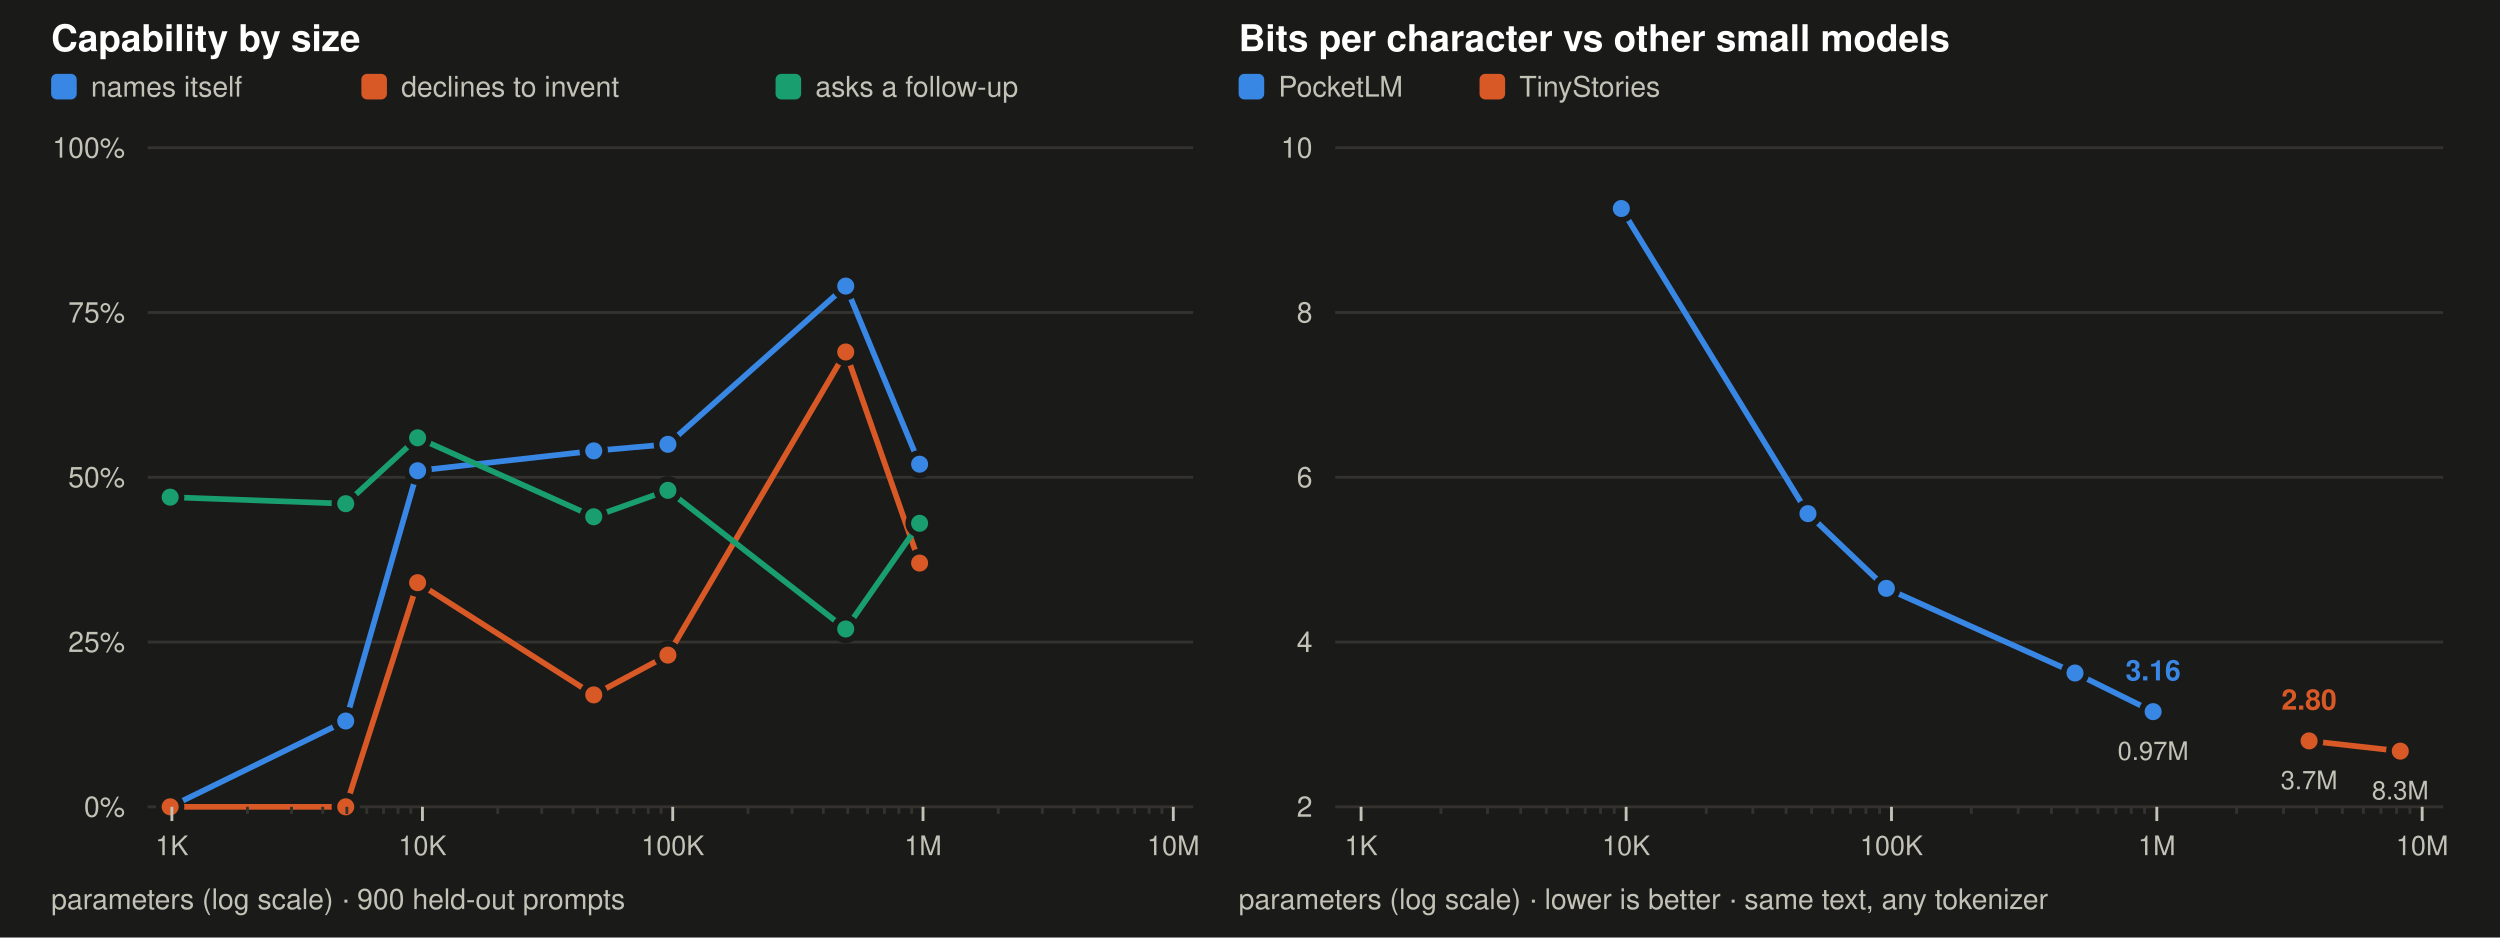
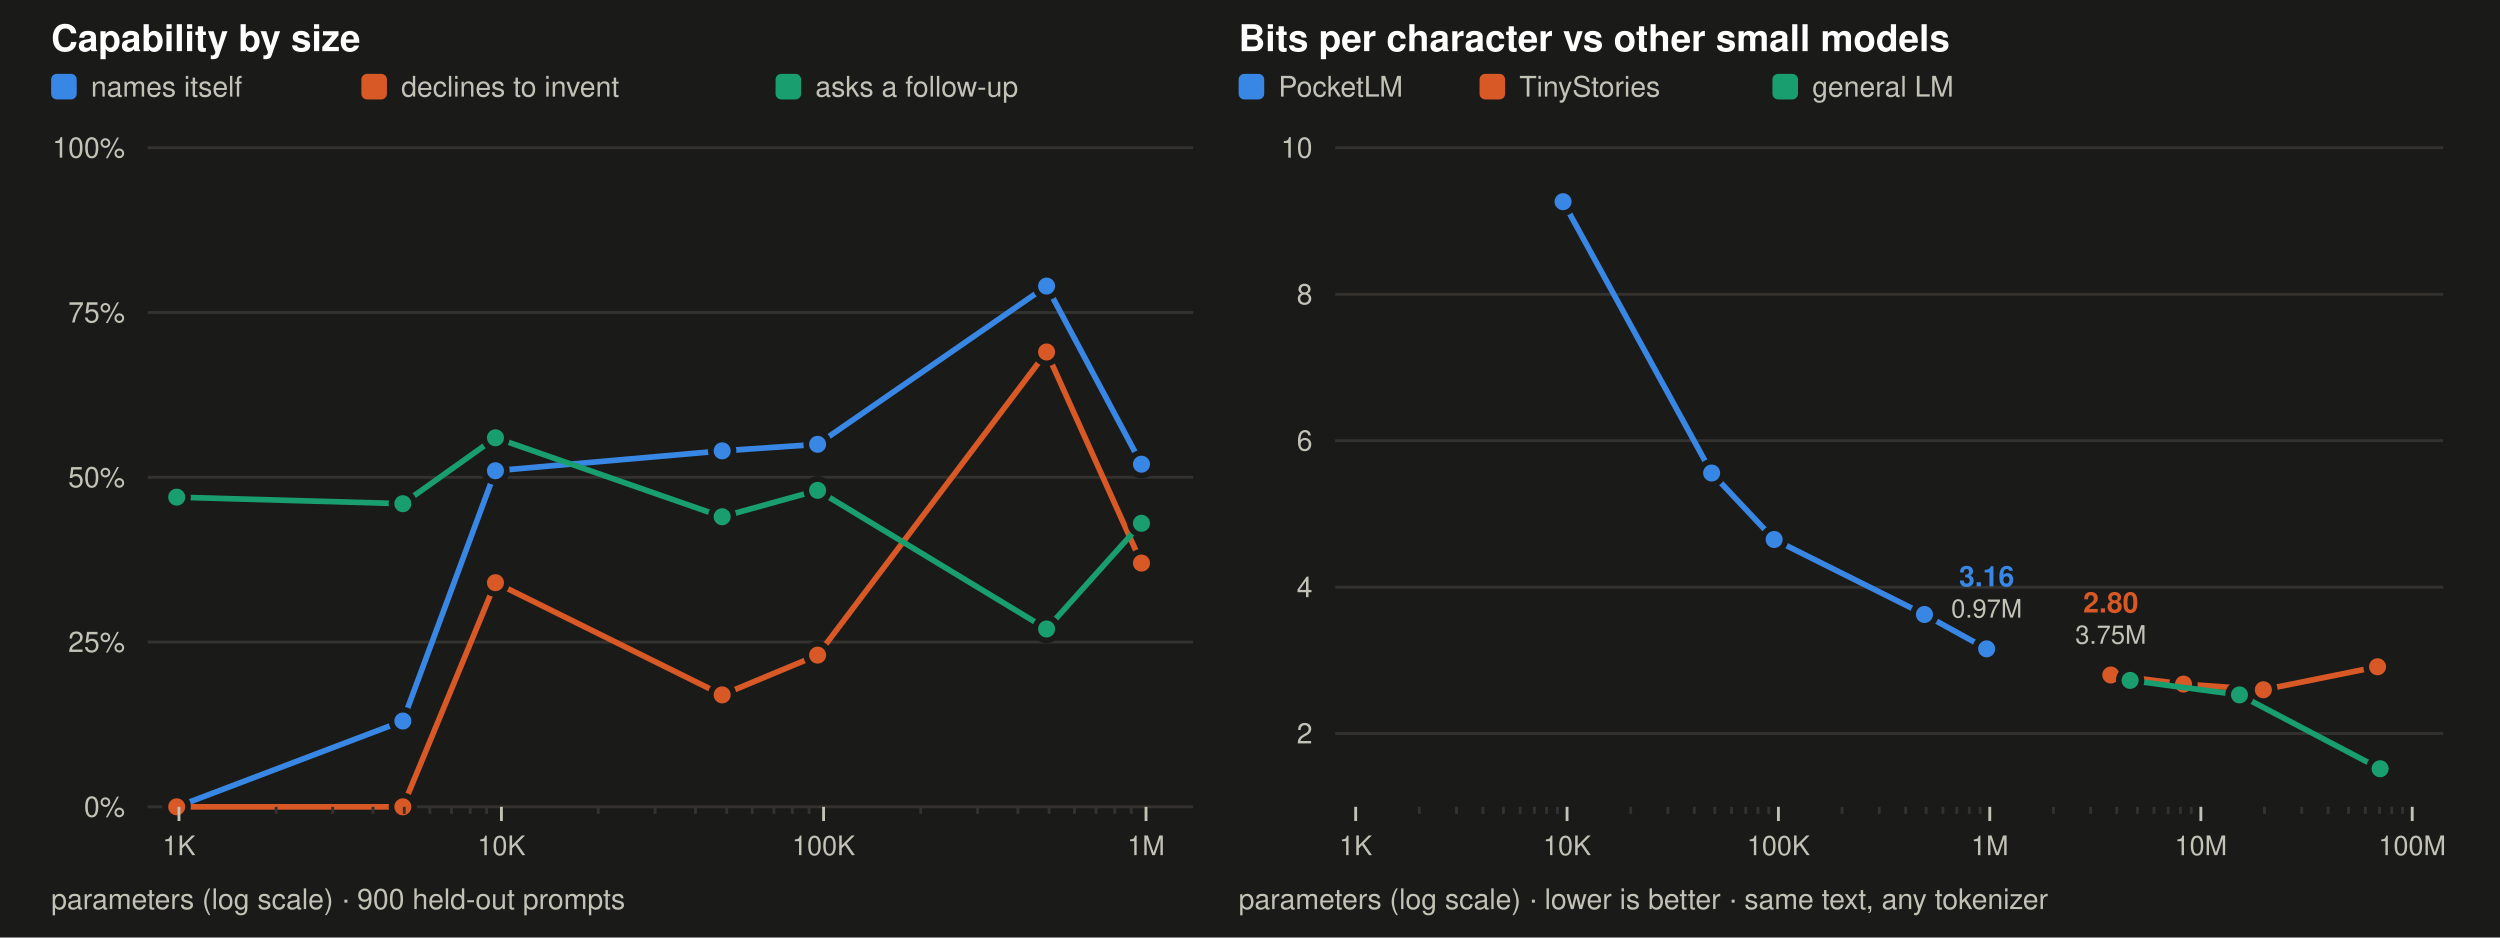
<svg xmlns="http://www.w3.org/2000/svg" viewBox="0 0 880 330" width="880" height="330" font-family="-apple-system,BlinkMacSystemFont,Segoe UI,Helvetica,Arial,sans-serif">
  <rect width="880" height="330" fill="#1a1a19" />
  <text x="18" y="18" fill="#ffffff" font-size="13" font-weight="600">Capability by size</text>
  <text x="18" y="320" fill="#c3c2b7" font-size="10">parameters (log scale) · 900 held-out prompts</text>
  <line x1="52" y1="284.0" x2="420" y2="284.0" stroke="#33322f" stroke-width="1" />
  <text x="44" y="287.5" fill="#c3c2b7" font-size="10" text-anchor="end">0%</text>
  <line x1="52" y1="226.0" x2="420" y2="226.0" stroke="#33322f" stroke-width="1" />
  <text x="44" y="229.5" fill="#c3c2b7" font-size="10" text-anchor="end">25%</text>
  <line x1="52" y1="168.0" x2="420" y2="168.0" stroke="#33322f" stroke-width="1" />
  <text x="44" y="171.5" fill="#c3c2b7" font-size="10" text-anchor="end">50%</text>
  <line x1="52" y1="110.0" x2="420" y2="110.0" stroke="#33322f" stroke-width="1" />
  <text x="44" y="113.5" fill="#c3c2b7" font-size="10" text-anchor="end">75%</text>
  <line x1="52" y1="52.0" x2="420" y2="52.0" stroke="#33322f" stroke-width="1" />
  <text x="44" y="55.5" fill="#c3c2b7" font-size="10" text-anchor="end">100%</text>
  <rect x="18" y="26" width="9" height="9" rx="2" fill="#3987e5" />
  <text x="32" y="34" fill="#c3c2b7" font-size="10">names itself</text>
  <rect x="127.2" y="26" width="9" height="9" rx="2" fill="#d95926" />
  <text x="141.2" y="34" fill="#c3c2b7" font-size="10">declines to invent</text>
  <rect x="273.0" y="26" width="9" height="9" rx="2" fill="#199e70" />
  <text x="287.0" y="34" fill="#c3c2b7" font-size="10">asks a follow-up</text>
-   <path d="M59.9,284.0 L121.7,253.8 L147.0,165.7 L209.0,158.7 L235.1,156.4 L297.7,100.7 L323.7,163.4" fill="none" stroke="#3987e5" stroke-width="2" stroke-linejoin="round" stroke-linecap="round" />
-   <circle cx="59.9" cy="284.0" r="4" fill="#3987e5" stroke="#1a1a19" stroke-width="2" />
-   <circle cx="121.7" cy="253.8" r="4" fill="#3987e5" stroke="#1a1a19" stroke-width="2" />
-   <circle cx="147.0" cy="165.7" r="4" fill="#3987e5" stroke="#1a1a19" stroke-width="2" />
-   <circle cx="209.0" cy="158.7" r="4" fill="#3987e5" stroke="#1a1a19" stroke-width="2" />
-   <circle cx="235.1" cy="156.4" r="4" fill="#3987e5" stroke="#1a1a19" stroke-width="2" />
-   <circle cx="297.7" cy="100.7" r="4" fill="#3987e5" stroke="#1a1a19" stroke-width="2" />
-   <circle cx="323.7" cy="163.4" r="4" fill="#3987e5" stroke="#1a1a19" stroke-width="2" />
-   <path d="M59.9,284.0 L121.7,284.0 L147.0,205.1 L209.0,244.6 L235.1,230.6 L297.7,123.9 L323.7,198.2" fill="none" stroke="#d95926" stroke-width="2" stroke-linejoin="round" stroke-linecap="round" />
-   <circle cx="59.9" cy="284.0" r="4" fill="#d95926" stroke="#1a1a19" stroke-width="2" />
-   <circle cx="121.7" cy="284.0" r="4" fill="#d95926" stroke="#1a1a19" stroke-width="2" />
-   <circle cx="147.0" cy="205.1" r="4" fill="#d95926" stroke="#1a1a19" stroke-width="2" />
-   <circle cx="209.0" cy="244.6" r="4" fill="#d95926" stroke="#1a1a19" stroke-width="2" />
-   <circle cx="235.1" cy="230.6" r="4" fill="#d95926" stroke="#1a1a19" stroke-width="2" />
-   <circle cx="297.7" cy="123.9" r="4" fill="#d95926" stroke="#1a1a19" stroke-width="2" />
-   <circle cx="323.7" cy="198.2" r="4" fill="#d95926" stroke="#1a1a19" stroke-width="2" />
-   <path d="M59.9,175.0 L121.7,177.3 L147.0,154.1 L209.0,181.9 L235.1,172.6 L297.7,221.4 L323.7,184.2" fill="none" stroke="#199e70" stroke-width="2" stroke-linejoin="round" stroke-linecap="round" />
-   <circle cx="59.9" cy="175.0" r="4" fill="#199e70" stroke="#1a1a19" stroke-width="2" />
-   <circle cx="121.7" cy="177.3" r="4" fill="#199e70" stroke="#1a1a19" stroke-width="2" />
-   <circle cx="147.0" cy="154.1" r="4" fill="#199e70" stroke="#1a1a19" stroke-width="2" />
-   <circle cx="209.0" cy="181.9" r="4" fill="#199e70" stroke="#1a1a19" stroke-width="2" />
-   <circle cx="235.1" cy="172.6" r="4" fill="#199e70" stroke="#1a1a19" stroke-width="2" />
-   <circle cx="297.7" cy="221.4" r="4" fill="#199e70" stroke="#1a1a19" stroke-width="2" />
-   <circle cx="323.7" cy="184.2" r="4" fill="#199e70" stroke="#1a1a19" stroke-width="2" />
-   <line x1="87.1" y1="284" x2="87.1" y2="286.5" stroke="#33322f" stroke-width="1" />
-   <line x1="102.6" y1="284" x2="102.6" y2="286.5" stroke="#33322f" stroke-width="1" />
-   <line x1="113.6" y1="284" x2="113.6" y2="286.5" stroke="#33322f" stroke-width="1" />
-   <line x1="122.1" y1="284" x2="122.1" y2="286.5" stroke="#33322f" stroke-width="1" />
-   <line x1="129.1" y1="284" x2="129.1" y2="286.5" stroke="#33322f" stroke-width="1" />
-   <line x1="135.0" y1="284" x2="135.0" y2="286.5" stroke="#33322f" stroke-width="1" />
-   <line x1="140.1" y1="284" x2="140.1" y2="286.5" stroke="#33322f" stroke-width="1" />
-   <line x1="144.6" y1="284" x2="144.6" y2="286.5" stroke="#33322f" stroke-width="1" />
-   <line x1="175.2" y1="284" x2="175.2" y2="286.5" stroke="#33322f" stroke-width="1" />
-   <line x1="190.7" y1="284" x2="190.7" y2="286.5" stroke="#33322f" stroke-width="1" />
-   <line x1="201.7" y1="284" x2="201.7" y2="286.5" stroke="#33322f" stroke-width="1" />
-   <line x1="210.3" y1="284" x2="210.3" y2="286.5" stroke="#33322f" stroke-width="1" />
-   <line x1="217.2" y1="284" x2="217.2" y2="286.5" stroke="#33322f" stroke-width="1" />
-   <line x1="223.1" y1="284" x2="223.1" y2="286.5" stroke="#33322f" stroke-width="1" />
-   <line x1="228.2" y1="284" x2="228.2" y2="286.5" stroke="#33322f" stroke-width="1" />
-   <line x1="232.7" y1="284" x2="232.7" y2="286.5" stroke="#33322f" stroke-width="1" />
-   <line x1="263.3" y1="284" x2="263.3" y2="286.5" stroke="#33322f" stroke-width="1" />
-   <line x1="278.8" y1="284" x2="278.8" y2="286.5" stroke="#33322f" stroke-width="1" />
-   <line x1="289.8" y1="284" x2="289.8" y2="286.5" stroke="#33322f" stroke-width="1" />
-   <line x1="298.4" y1="284" x2="298.4" y2="286.5" stroke="#33322f" stroke-width="1" />
-   <line x1="305.4" y1="284" x2="305.4" y2="286.5" stroke="#33322f" stroke-width="1" />
-   <line x1="311.3" y1="284" x2="311.3" y2="286.5" stroke="#33322f" stroke-width="1" />
-   <line x1="316.4" y1="284" x2="316.4" y2="286.5" stroke="#33322f" stroke-width="1" />
-   <line x1="320.9" y1="284" x2="320.9" y2="286.5" stroke="#33322f" stroke-width="1" />
-   <line x1="351.4" y1="284" x2="351.4" y2="286.5" stroke="#33322f" stroke-width="1" />
-   <line x1="366.9" y1="284" x2="366.9" y2="286.5" stroke="#33322f" stroke-width="1" />
-   <line x1="378.0" y1="284" x2="378.0" y2="286.5" stroke="#33322f" stroke-width="1" />
-   <line x1="386.5" y1="284" x2="386.5" y2="286.5" stroke="#33322f" stroke-width="1" />
-   <line x1="393.5" y1="284" x2="393.5" y2="286.5" stroke="#33322f" stroke-width="1" />
-   <line x1="399.4" y1="284" x2="399.4" y2="286.5" stroke="#33322f" stroke-width="1" />
-   <line x1="404.5" y1="284" x2="404.5" y2="286.5" stroke="#33322f" stroke-width="1" />
-   <line x1="409.0" y1="284" x2="409.0" y2="286.5" stroke="#33322f" stroke-width="1" />
-   <line x1="60.5" y1="284" x2="60.5" y2="289" stroke="#c3c2b7" stroke-width="1" />
-   <text x="60.5" y="301" fill="#c3c2b7" font-size="9.5" text-anchor="middle">1K</text>
-   <line x1="148.7" y1="284" x2="148.7" y2="289" stroke="#c3c2b7" stroke-width="1" />
-   <text x="148.7" y="301" fill="#c3c2b7" font-size="9.5" text-anchor="middle">10K</text>
-   <line x1="236.8" y1="284" x2="236.8" y2="289" stroke="#c3c2b7" stroke-width="1" />
-   <text x="236.8" y="301" fill="#c3c2b7" font-size="9.5" text-anchor="middle">100K</text>
-   <line x1="324.9" y1="284" x2="324.9" y2="289" stroke="#c3c2b7" stroke-width="1" />
-   <text x="324.9" y="301" fill="#c3c2b7" font-size="9.5" text-anchor="middle">1M</text>
-   <line x1="413.0" y1="284" x2="413.0" y2="289" stroke="#c3c2b7" stroke-width="1" />
-   <text x="413.0" y="301" fill="#c3c2b7" font-size="9.5" text-anchor="middle">10M</text>
+   <path d="M62.2,284.0 L141.8,253.8 L174.4,165.7 L254.2,158.7 L287.8,156.4 L368.4,100.7 L401.8,163.4" fill="none" stroke="#3987e5" stroke-width="2" stroke-linejoin="round" stroke-linecap="round" />
+   <circle cx="62.2" cy="284.0" r="4" fill="#3987e5" stroke="#1a1a19" stroke-width="2" />
+   <circle cx="141.8" cy="253.8" r="4" fill="#3987e5" stroke="#1a1a19" stroke-width="2" />
+   <circle cx="174.4" cy="165.7" r="4" fill="#3987e5" stroke="#1a1a19" stroke-width="2" />
+   <circle cx="254.2" cy="158.7" r="4" fill="#3987e5" stroke="#1a1a19" stroke-width="2" />
+   <circle cx="287.8" cy="156.4" r="4" fill="#3987e5" stroke="#1a1a19" stroke-width="2" />
+   <circle cx="368.4" cy="100.7" r="4" fill="#3987e5" stroke="#1a1a19" stroke-width="2" />
+   <circle cx="401.8" cy="163.4" r="4" fill="#3987e5" stroke="#1a1a19" stroke-width="2" />
+   <path d="M62.2,284.0 L141.8,284.0 L174.4,205.1 L254.2,244.6 L287.8,230.6 L368.4,123.9 L401.8,198.2" fill="none" stroke="#d95926" stroke-width="2" stroke-linejoin="round" stroke-linecap="round" />
+   <circle cx="62.2" cy="284.0" r="4" fill="#d95926" stroke="#1a1a19" stroke-width="2" />
+   <circle cx="141.8" cy="284.0" r="4" fill="#d95926" stroke="#1a1a19" stroke-width="2" />
+   <circle cx="174.4" cy="205.1" r="4" fill="#d95926" stroke="#1a1a19" stroke-width="2" />
+   <circle cx="254.2" cy="244.6" r="4" fill="#d95926" stroke="#1a1a19" stroke-width="2" />
+   <circle cx="287.8" cy="230.6" r="4" fill="#d95926" stroke="#1a1a19" stroke-width="2" />
+   <circle cx="368.4" cy="123.9" r="4" fill="#d95926" stroke="#1a1a19" stroke-width="2" />
+   <circle cx="401.8" cy="198.2" r="4" fill="#d95926" stroke="#1a1a19" stroke-width="2" />
+   <path d="M62.2,175.0 L141.8,177.3 L174.4,154.1 L254.2,181.9 L287.8,172.6 L368.4,221.4 L401.8,184.2" fill="none" stroke="#199e70" stroke-width="2" stroke-linejoin="round" stroke-linecap="round" />
+   <circle cx="62.2" cy="175.0" r="4" fill="#199e70" stroke="#1a1a19" stroke-width="2" />
+   <circle cx="141.8" cy="177.3" r="4" fill="#199e70" stroke="#1a1a19" stroke-width="2" />
+   <circle cx="174.4" cy="154.1" r="4" fill="#199e70" stroke="#1a1a19" stroke-width="2" />
+   <circle cx="254.2" cy="181.9" r="4" fill="#199e70" stroke="#1a1a19" stroke-width="2" />
+   <circle cx="287.8" cy="172.6" r="4" fill="#199e70" stroke="#1a1a19" stroke-width="2" />
+   <circle cx="368.4" cy="221.4" r="4" fill="#199e70" stroke="#1a1a19" stroke-width="2" />
+   <circle cx="401.8" cy="184.2" r="4" fill="#199e70" stroke="#1a1a19" stroke-width="2" />
+   <line x1="97.2" y1="284" x2="97.2" y2="286.5" stroke="#33322f" stroke-width="1" />
+   <line x1="117.1" y1="284" x2="117.1" y2="286.5" stroke="#33322f" stroke-width="1" />
+   <line x1="131.3" y1="284" x2="131.3" y2="286.5" stroke="#33322f" stroke-width="1" />
+   <line x1="142.3" y1="284" x2="142.3" y2="286.5" stroke="#33322f" stroke-width="1" />
+   <line x1="151.3" y1="284" x2="151.3" y2="286.5" stroke="#33322f" stroke-width="1" />
+   <line x1="158.9" y1="284" x2="158.9" y2="286.5" stroke="#33322f" stroke-width="1" />
+   <line x1="165.5" y1="284" x2="165.5" y2="286.5" stroke="#33322f" stroke-width="1" />
+   <line x1="171.3" y1="284" x2="171.3" y2="286.5" stroke="#33322f" stroke-width="1" />
+   <line x1="210.6" y1="284" x2="210.6" y2="286.5" stroke="#33322f" stroke-width="1" />
+   <line x1="230.6" y1="284" x2="230.6" y2="286.5" stroke="#33322f" stroke-width="1" />
+   <line x1="244.8" y1="284" x2="244.8" y2="286.5" stroke="#33322f" stroke-width="1" />
+   <line x1="255.8" y1="284" x2="255.8" y2="286.5" stroke="#33322f" stroke-width="1" />
+   <line x1="264.8" y1="284" x2="264.8" y2="286.5" stroke="#33322f" stroke-width="1" />
+   <line x1="272.4" y1="284" x2="272.4" y2="286.5" stroke="#33322f" stroke-width="1" />
+   <line x1="278.9" y1="284" x2="278.9" y2="286.5" stroke="#33322f" stroke-width="1" />
+   <line x1="284.8" y1="284" x2="284.8" y2="286.5" stroke="#33322f" stroke-width="1" />
+   <line x1="324.1" y1="284" x2="324.1" y2="286.5" stroke="#33322f" stroke-width="1" />
+   <line x1="344.1" y1="284" x2="344.1" y2="286.5" stroke="#33322f" stroke-width="1" />
+   <line x1="358.3" y1="284" x2="358.3" y2="286.5" stroke="#33322f" stroke-width="1" />
+   <line x1="369.3" y1="284" x2="369.3" y2="286.5" stroke="#33322f" stroke-width="1" />
+   <line x1="378.2" y1="284" x2="378.2" y2="286.5" stroke="#33322f" stroke-width="1" />
+   <line x1="385.8" y1="284" x2="385.8" y2="286.5" stroke="#33322f" stroke-width="1" />
+   <line x1="392.4" y1="284" x2="392.4" y2="286.5" stroke="#33322f" stroke-width="1" />
+   <line x1="398.2" y1="284" x2="398.2" y2="286.5" stroke="#33322f" stroke-width="1" />
+   <line x1="63.0" y1="284" x2="63.0" y2="289" stroke="#c3c2b7" stroke-width="1" />
+   <text x="63.0" y="301" fill="#c3c2b7" font-size="9.5" text-anchor="middle">1K</text>
+   <line x1="176.5" y1="284" x2="176.5" y2="289" stroke="#c3c2b7" stroke-width="1" />
+   <text x="176.5" y="301" fill="#c3c2b7" font-size="9.5" text-anchor="middle">10K</text>
+   <line x1="289.9" y1="284" x2="289.9" y2="289" stroke="#c3c2b7" stroke-width="1" />
+   <text x="289.9" y="301" fill="#c3c2b7" font-size="9.5" text-anchor="middle">100K</text>
+   <line x1="403.4" y1="284" x2="403.4" y2="289" stroke="#c3c2b7" stroke-width="1" />
+   <text x="403.4" y="301" fill="#c3c2b7" font-size="9.5" text-anchor="middle">1M</text>
  <text x="436" y="18" fill="#ffffff" font-size="13" font-weight="600">Bits per character vs other small models</text>
  <text x="436" y="320" fill="#c3c2b7" font-size="10">parameters (log scale) · lower is better · same text, any tokenizer</text>
-   <line x1="470" y1="284.0" x2="860" y2="284.0" stroke="#33322f" stroke-width="1" />
-   <text x="462" y="287.5" fill="#c3c2b7" font-size="10" text-anchor="end">2</text>
-   <line x1="470" y1="226.0" x2="860" y2="226.0" stroke="#33322f" stroke-width="1" />
-   <text x="462" y="229.5" fill="#c3c2b7" font-size="10" text-anchor="end">4</text>
-   <line x1="470" y1="168.0" x2="860" y2="168.0" stroke="#33322f" stroke-width="1" />
-   <text x="462" y="171.5" fill="#c3c2b7" font-size="10" text-anchor="end">6</text>
-   <line x1="470" y1="110.0" x2="860" y2="110.0" stroke="#33322f" stroke-width="1" />
-   <text x="462" y="113.5" fill="#c3c2b7" font-size="10" text-anchor="end">8</text>
+   <line x1="470" y1="258.2" x2="860" y2="258.2" stroke="#33322f" stroke-width="1" />
+   <text x="462" y="261.7" fill="#c3c2b7" font-size="10" text-anchor="end">2</text>
+   <line x1="470" y1="206.7" x2="860" y2="206.7" stroke="#33322f" stroke-width="1" />
+   <text x="462" y="210.2" fill="#c3c2b7" font-size="10" text-anchor="end">4</text>
+   <line x1="470" y1="155.1" x2="860" y2="155.1" stroke="#33322f" stroke-width="1" />
+   <text x="462" y="158.6" fill="#c3c2b7" font-size="10" text-anchor="end">6</text>
+   <line x1="470" y1="103.6" x2="860" y2="103.6" stroke="#33322f" stroke-width="1" />
+   <text x="462" y="107.1" fill="#c3c2b7" font-size="10" text-anchor="end">8</text>
  <line x1="470" y1="52.0" x2="860" y2="52.0" stroke="#33322f" stroke-width="1" />
  <text x="462" y="55.5" fill="#c3c2b7" font-size="10" text-anchor="end">10</text>
  <rect x="436" y="26" width="9" height="9" rx="2" fill="#3987e5" />
  <text x="450" y="34" fill="#c3c2b7" font-size="10">PocketLM</text>
  <rect x="520.8" y="26" width="9" height="9" rx="2" fill="#d95926" />
  <text x="534.8" y="34" fill="#c3c2b7" font-size="10">TinyStories</text>
-   <path d="M570.7,73.4 L636.4,180.8 L664.0,207.1 L730.4,236.9 L757.9,250.5" fill="none" stroke="#3987e5" stroke-width="2" stroke-linejoin="round" stroke-linecap="round" />
-   <circle cx="570.7" cy="73.4" r="4" fill="#3987e5" stroke="#1a1a19" stroke-width="2" />
-   <circle cx="636.4" cy="180.8" r="4" fill="#3987e5" stroke="#1a1a19" stroke-width="2" />
-   <circle cx="664.0" cy="207.1" r="4" fill="#3987e5" stroke="#1a1a19" stroke-width="2" />
-   <circle cx="730.4" cy="236.9" r="4" fill="#3987e5" stroke="#1a1a19" stroke-width="2" />
-   <circle cx="757.9" cy="250.5" r="4" fill="#3987e5" stroke="#1a1a19" stroke-width="2" />
-   <path d="M812.8,260.8 L844.9,264.4" fill="none" stroke="#d95926" stroke-width="2" stroke-linejoin="round" stroke-linecap="round" />
-   <circle cx="812.8" cy="260.8" r="4" fill="#d95926" stroke="#1a1a19" stroke-width="2" />
-   <circle cx="844.9" cy="264.4" r="4" fill="#d95926" stroke="#1a1a19" stroke-width="2" />
-   <text x="757.9" y="239.5" fill="#3987e5" font-size="10" font-weight="600" text-anchor="middle">3.16</text>
-   <text x="812.8" y="249.8" fill="#d95926" font-size="10" font-weight="600" text-anchor="middle">2.80</text>
-   <text x="812.8" y="277.8" fill="#c3c2b7" font-size="9" text-anchor="middle">3.7M</text>
-   <text x="844.9" y="281.4" fill="#c3c2b7" font-size="9" text-anchor="middle">8.3M</text>
-   <text x="757.9" y="267.5" fill="#c3c2b7" font-size="9" text-anchor="middle">0.97M</text>
-   <line x1="507.2" y1="284" x2="507.2" y2="286.5" stroke="#33322f" stroke-width="1" />
-   <line x1="523.6" y1="284" x2="523.6" y2="286.5" stroke="#33322f" stroke-width="1" />
-   <line x1="535.3" y1="284" x2="535.3" y2="286.5" stroke="#33322f" stroke-width="1" />
-   <line x1="544.3" y1="284" x2="544.3" y2="286.5" stroke="#33322f" stroke-width="1" />
-   <line x1="551.7" y1="284" x2="551.7" y2="286.5" stroke="#33322f" stroke-width="1" />
-   <line x1="558.0" y1="284" x2="558.0" y2="286.5" stroke="#33322f" stroke-width="1" />
-   <line x1="563.4" y1="284" x2="563.4" y2="286.5" stroke="#33322f" stroke-width="1" />
-   <line x1="568.2" y1="284" x2="568.2" y2="286.5" stroke="#33322f" stroke-width="1" />
-   <line x1="600.6" y1="284" x2="600.6" y2="286.5" stroke="#33322f" stroke-width="1" />
-   <line x1="617.0" y1="284" x2="617.0" y2="286.5" stroke="#33322f" stroke-width="1" />
-   <line x1="628.7" y1="284" x2="628.7" y2="286.5" stroke="#33322f" stroke-width="1" />
-   <line x1="637.7" y1="284" x2="637.7" y2="286.5" stroke="#33322f" stroke-width="1" />
-   <line x1="645.1" y1="284" x2="645.1" y2="286.5" stroke="#33322f" stroke-width="1" />
-   <line x1="651.4" y1="284" x2="651.4" y2="286.5" stroke="#33322f" stroke-width="1" />
-   <line x1="656.8" y1="284" x2="656.8" y2="286.5" stroke="#33322f" stroke-width="1" />
-   <line x1="661.6" y1="284" x2="661.6" y2="286.5" stroke="#33322f" stroke-width="1" />
-   <line x1="693.9" y1="284" x2="693.9" y2="286.5" stroke="#33322f" stroke-width="1" />
-   <line x1="710.4" y1="284" x2="710.4" y2="286.5" stroke="#33322f" stroke-width="1" />
-   <line x1="722.1" y1="284" x2="722.1" y2="286.5" stroke="#33322f" stroke-width="1" />
-   <line x1="731.1" y1="284" x2="731.1" y2="286.5" stroke="#33322f" stroke-width="1" />
-   <line x1="738.5" y1="284" x2="738.5" y2="286.5" stroke="#33322f" stroke-width="1" />
-   <line x1="744.8" y1="284" x2="744.8" y2="286.5" stroke="#33322f" stroke-width="1" />
-   <line x1="750.2" y1="284" x2="750.2" y2="286.5" stroke="#33322f" stroke-width="1" />
-   <line x1="754.9" y1="284" x2="754.9" y2="286.5" stroke="#33322f" stroke-width="1" />
-   <line x1="787.3" y1="284" x2="787.3" y2="286.5" stroke="#33322f" stroke-width="1" />
-   <line x1="803.8" y1="284" x2="803.8" y2="286.5" stroke="#33322f" stroke-width="1" />
-   <line x1="815.4" y1="284" x2="815.4" y2="286.5" stroke="#33322f" stroke-width="1" />
-   <line x1="824.5" y1="284" x2="824.5" y2="286.5" stroke="#33322f" stroke-width="1" />
-   <line x1="831.9" y1="284" x2="831.9" y2="286.5" stroke="#33322f" stroke-width="1" />
-   <line x1="838.1" y1="284" x2="838.1" y2="286.5" stroke="#33322f" stroke-width="1" />
-   <line x1="843.6" y1="284" x2="843.6" y2="286.5" stroke="#33322f" stroke-width="1" />
-   <line x1="848.3" y1="284" x2="848.3" y2="286.5" stroke="#33322f" stroke-width="1" />
-   <line x1="479.1" y1="284" x2="479.1" y2="289" stroke="#c3c2b7" stroke-width="1" />
-   <text x="479.1" y="301" fill="#c3c2b7" font-size="9.5" text-anchor="middle">1K</text>
-   <line x1="572.4" y1="284" x2="572.4" y2="289" stroke="#c3c2b7" stroke-width="1" />
-   <text x="572.4" y="301" fill="#c3c2b7" font-size="9.5" text-anchor="middle">10K</text>
-   <line x1="665.8" y1="284" x2="665.8" y2="289" stroke="#c3c2b7" stroke-width="1" />
-   <text x="665.8" y="301" fill="#c3c2b7" font-size="9.5" text-anchor="middle">100K</text>
-   <line x1="759.2" y1="284" x2="759.2" y2="289" stroke="#c3c2b7" stroke-width="1" />
-   <text x="759.2" y="301" fill="#c3c2b7" font-size="9.5" text-anchor="middle">1M</text>
-   <line x1="852.6" y1="284" x2="852.6" y2="289" stroke="#c3c2b7" stroke-width="1" />
-   <text x="852.6" y="301" fill="#c3c2b7" font-size="9.5" text-anchor="middle">10M</text>
+   <rect x="623.9" y="26" width="9" height="9" rx="2" fill="#199e70" />
+   <text x="637.9" y="34" fill="#c3c2b7" font-size="10">general LM</text>
+   <path d="M550.2,71.0 L602.5,166.5 L624.5,189.9 L677.4,216.3 L699.3,228.4" fill="none" stroke="#3987e5" stroke-width="2" stroke-linejoin="round" stroke-linecap="round" />
+   <circle cx="550.2" cy="71.0" r="4" fill="#3987e5" stroke="#1a1a19" stroke-width="2" />
+   <circle cx="602.5" cy="166.5" r="4" fill="#3987e5" stroke="#1a1a19" stroke-width="2" />
+   <circle cx="624.5" cy="189.9" r="4" fill="#3987e5" stroke="#1a1a19" stroke-width="2" />
+   <circle cx="677.4" cy="216.3" r="4" fill="#3987e5" stroke="#1a1a19" stroke-width="2" />
+   <circle cx="699.3" cy="228.4" r="4" fill="#3987e5" stroke="#1a1a19" stroke-width="2" />
+   <path d="M743.0,237.6 L768.6,240.8 L796.7,242.8 L836.9,234.7" fill="none" stroke="#d95926" stroke-width="2" stroke-linejoin="round" stroke-linecap="round" />
+   <circle cx="743.0" cy="237.6" r="4" fill="#d95926" stroke="#1a1a19" stroke-width="2" />
+   <circle cx="768.6" cy="240.8" r="4" fill="#d95926" stroke="#1a1a19" stroke-width="2" />
+   <circle cx="796.7" cy="242.8" r="4" fill="#d95926" stroke="#1a1a19" stroke-width="2" />
+   <circle cx="836.9" cy="234.7" r="4" fill="#d95926" stroke="#1a1a19" stroke-width="2" />
+   <path d="M749.8,239.5 L788.3,244.6 L837.8,270.6" fill="none" stroke="#199e70" stroke-width="2" stroke-linejoin="round" stroke-linecap="round" />
+   <circle cx="749.8" cy="239.5" r="4" fill="#199e70" stroke="#1a1a19" stroke-width="2" />
+   <circle cx="788.3" cy="244.6" r="4" fill="#199e70" stroke="#1a1a19" stroke-width="2" />
+   <circle cx="837.8" cy="270.6" r="4" fill="#199e70" stroke="#1a1a19" stroke-width="2" />
+   <text x="699.3" y="206.4" fill="#3987e5" font-size="10" font-weight="600" text-anchor="middle">3.16</text>
+   <text x="699.3" y="217.4" fill="#c3c2b7" font-size="9" text-anchor="middle">0.97M</text>
+   <text x="743.0" y="215.6" fill="#d95926" font-size="10" font-weight="600" text-anchor="middle">2.80</text>
+   <text x="743.0" y="226.6" fill="#c3c2b7" font-size="9" text-anchor="middle">3.75M</text>
+   <line x1="499.6" y1="284" x2="499.6" y2="286.5" stroke="#33322f" stroke-width="1" />
+   <line x1="512.7" y1="284" x2="512.7" y2="286.5" stroke="#33322f" stroke-width="1" />
+   <line x1="522.0" y1="284" x2="522.0" y2="286.5" stroke="#33322f" stroke-width="1" />
+   <line x1="529.2" y1="284" x2="529.2" y2="286.5" stroke="#33322f" stroke-width="1" />
+   <line x1="535.1" y1="284" x2="535.1" y2="286.5" stroke="#33322f" stroke-width="1" />
+   <line x1="540.1" y1="284" x2="540.1" y2="286.5" stroke="#33322f" stroke-width="1" />
+   <line x1="544.4" y1="284" x2="544.4" y2="286.5" stroke="#33322f" stroke-width="1" />
+   <line x1="548.2" y1="284" x2="548.2" y2="286.5" stroke="#33322f" stroke-width="1" />
+   <line x1="574.0" y1="284" x2="574.0" y2="286.5" stroke="#33322f" stroke-width="1" />
+   <line x1="587.1" y1="284" x2="587.1" y2="286.5" stroke="#33322f" stroke-width="1" />
+   <line x1="596.4" y1="284" x2="596.4" y2="286.5" stroke="#33322f" stroke-width="1" />
+   <line x1="603.6" y1="284" x2="603.6" y2="286.5" stroke="#33322f" stroke-width="1" />
+   <line x1="609.5" y1="284" x2="609.5" y2="286.5" stroke="#33322f" stroke-width="1" />
+   <line x1="614.5" y1="284" x2="614.5" y2="286.5" stroke="#33322f" stroke-width="1" />
+   <line x1="618.8" y1="284" x2="618.8" y2="286.5" stroke="#33322f" stroke-width="1" />
+   <line x1="622.6" y1="284" x2="622.6" y2="286.5" stroke="#33322f" stroke-width="1" />
+   <line x1="648.4" y1="284" x2="648.4" y2="286.5" stroke="#33322f" stroke-width="1" />
+   <line x1="661.5" y1="284" x2="661.5" y2="286.5" stroke="#33322f" stroke-width="1" />
+   <line x1="670.8" y1="284" x2="670.8" y2="286.5" stroke="#33322f" stroke-width="1" />
+   <line x1="678.0" y1="284" x2="678.0" y2="286.5" stroke="#33322f" stroke-width="1" />
+   <line x1="683.9" y1="284" x2="683.9" y2="286.5" stroke="#33322f" stroke-width="1" />
+   <line x1="688.8" y1="284" x2="688.8" y2="286.5" stroke="#33322f" stroke-width="1" />
+   <line x1="693.2" y1="284" x2="693.2" y2="286.5" stroke="#33322f" stroke-width="1" />
+   <line x1="697.0" y1="284" x2="697.0" y2="286.5" stroke="#33322f" stroke-width="1" />
+   <line x1="722.8" y1="284" x2="722.8" y2="286.5" stroke="#33322f" stroke-width="1" />
+   <line x1="735.9" y1="284" x2="735.9" y2="286.5" stroke="#33322f" stroke-width="1" />
+   <line x1="745.1" y1="284" x2="745.1" y2="286.5" stroke="#33322f" stroke-width="1" />
+   <line x1="752.4" y1="284" x2="752.4" y2="286.5" stroke="#33322f" stroke-width="1" />
+   <line x1="758.2" y1="284" x2="758.2" y2="286.5" stroke="#33322f" stroke-width="1" />
+   <line x1="763.2" y1="284" x2="763.2" y2="286.5" stroke="#33322f" stroke-width="1" />
+   <line x1="767.5" y1="284" x2="767.5" y2="286.5" stroke="#33322f" stroke-width="1" />
+   <line x1="771.3" y1="284" x2="771.3" y2="286.5" stroke="#33322f" stroke-width="1" />
+   <line x1="797.1" y1="284" x2="797.1" y2="286.5" stroke="#33322f" stroke-width="1" />
+   <line x1="810.2" y1="284" x2="810.2" y2="286.5" stroke="#33322f" stroke-width="1" />
+   <line x1="819.5" y1="284" x2="819.5" y2="286.5" stroke="#33322f" stroke-width="1" />
+   <line x1="826.7" y1="284" x2="826.7" y2="286.5" stroke="#33322f" stroke-width="1" />
+   <line x1="832.6" y1="284" x2="832.6" y2="286.5" stroke="#33322f" stroke-width="1" />
+   <line x1="837.6" y1="284" x2="837.6" y2="286.5" stroke="#33322f" stroke-width="1" />
+   <line x1="841.9" y1="284" x2="841.9" y2="286.5" stroke="#33322f" stroke-width="1" />
+   <line x1="845.7" y1="284" x2="845.7" y2="286.5" stroke="#33322f" stroke-width="1" />
+   <line x1="477.2" y1="284" x2="477.2" y2="289" stroke="#c3c2b7" stroke-width="1" />
+   <text x="477.2" y="301" fill="#c3c2b7" font-size="9.5" text-anchor="middle">1K</text>
+   <line x1="551.6" y1="284" x2="551.6" y2="289" stroke="#c3c2b7" stroke-width="1" />
+   <text x="551.6" y="301" fill="#c3c2b7" font-size="9.5" text-anchor="middle">10K</text>
+   <line x1="626.0" y1="284" x2="626.0" y2="289" stroke="#c3c2b7" stroke-width="1" />
+   <text x="626.0" y="301" fill="#c3c2b7" font-size="9.5" text-anchor="middle">100K</text>
+   <line x1="700.4" y1="284" x2="700.4" y2="289" stroke="#c3c2b7" stroke-width="1" />
+   <text x="700.4" y="301" fill="#c3c2b7" font-size="9.5" text-anchor="middle">1M</text>
+   <line x1="774.7" y1="284" x2="774.7" y2="289" stroke="#c3c2b7" stroke-width="1" />
+   <text x="774.7" y="301" fill="#c3c2b7" font-size="9.5" text-anchor="middle">10M</text>
+   <line x1="849.1" y1="284" x2="849.1" y2="289" stroke="#c3c2b7" stroke-width="1" />
+   <text x="849.1" y="301" fill="#c3c2b7" font-size="9.5" text-anchor="middle">100M</text>
</svg>
